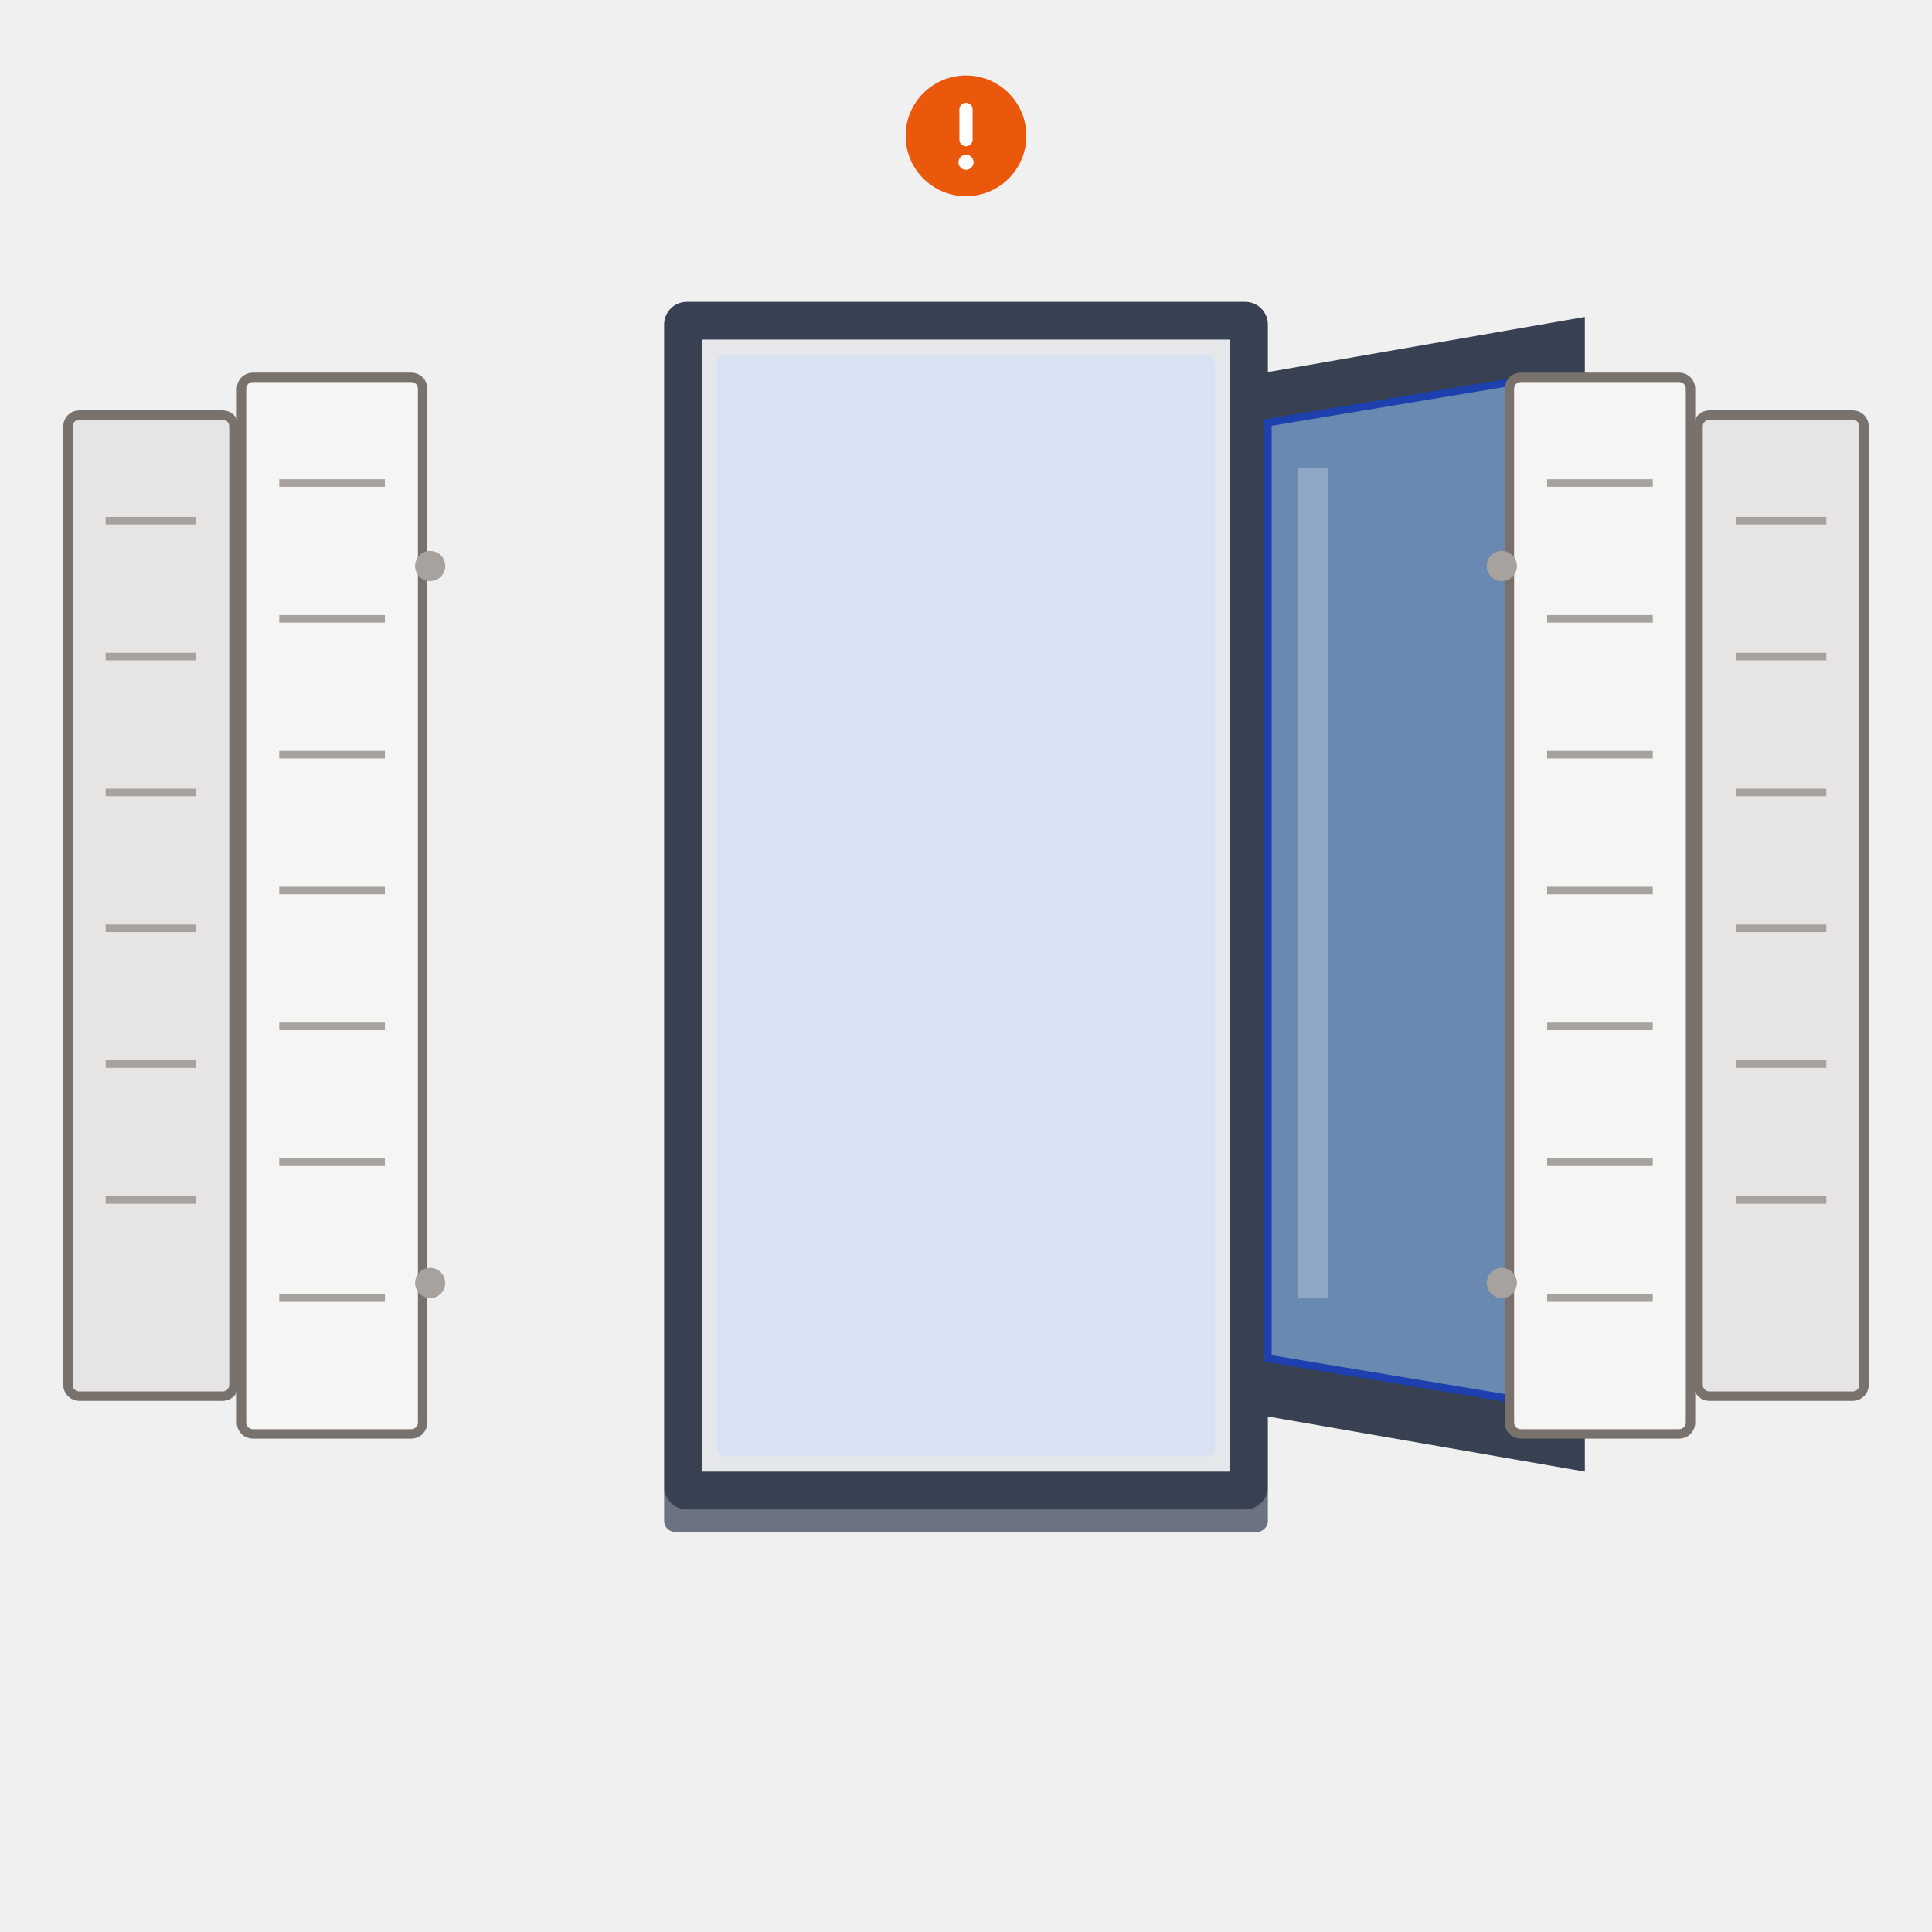
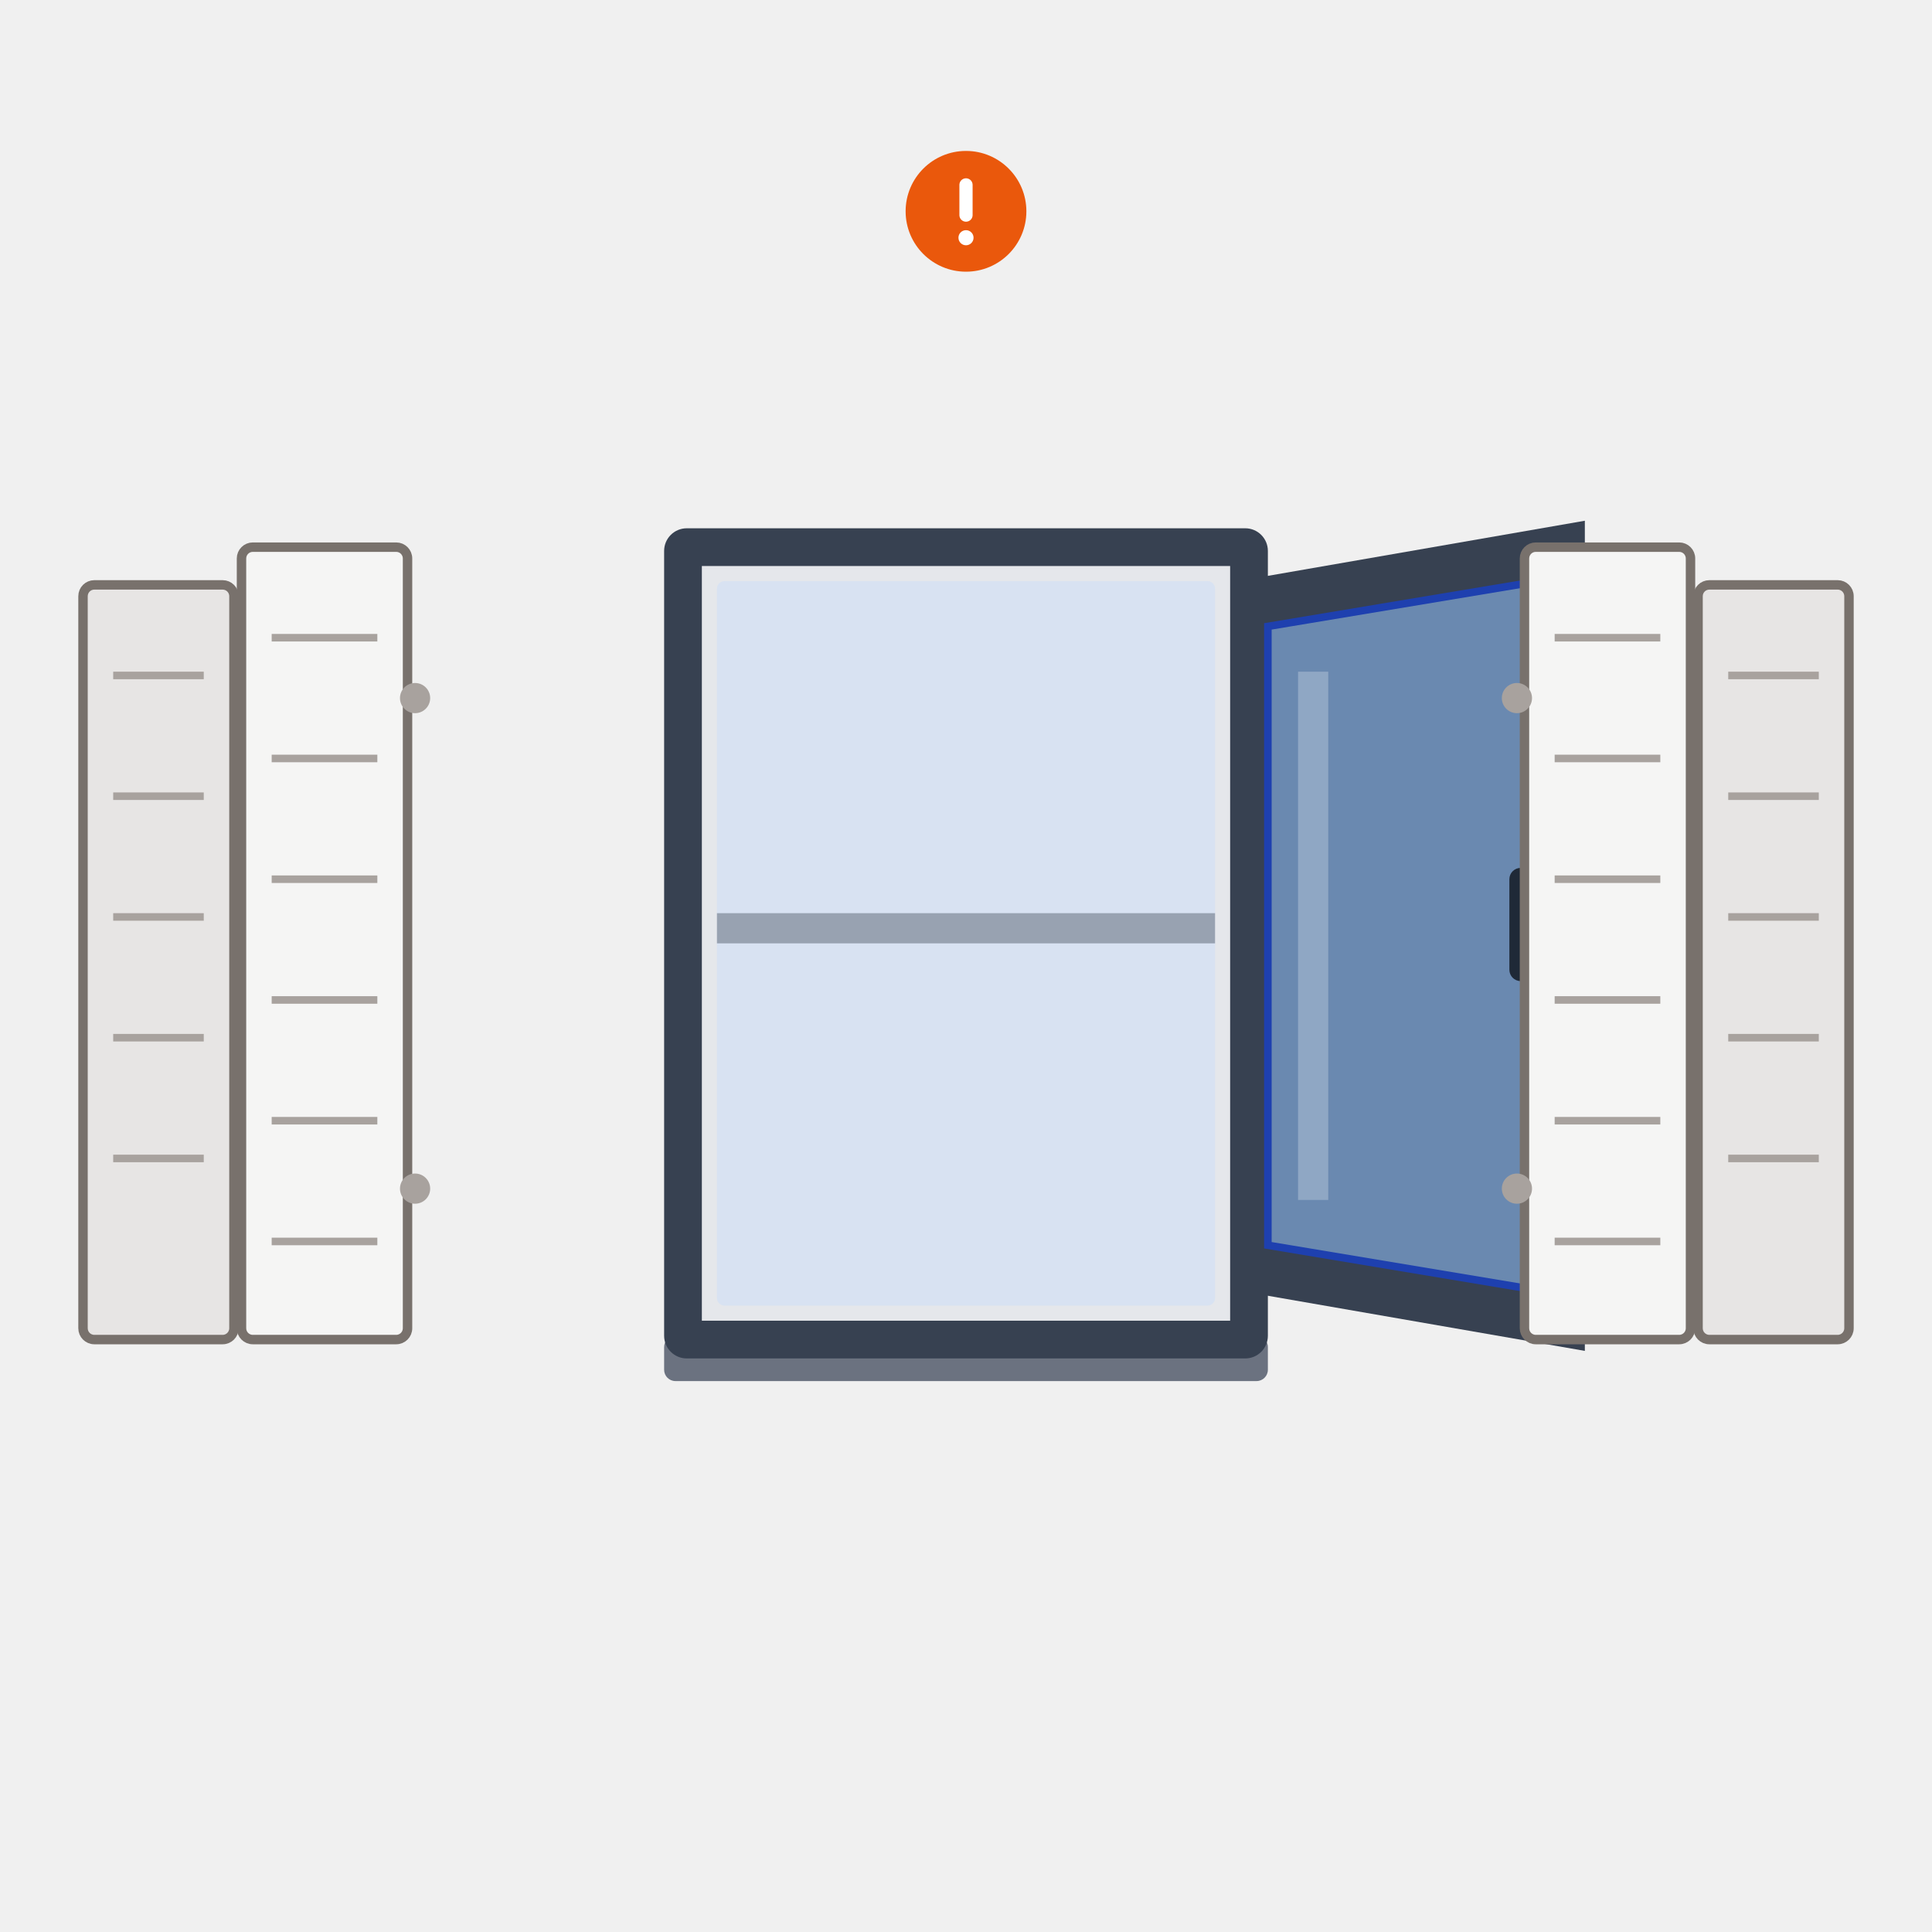
<svg xmlns="http://www.w3.org/2000/svg" viewBox="0 0 512 512" width="512" height="512">
-   <rect x="176" y="392" width="160" height="14" rx="3" fill="#6b7280" />
-   <rect x="176" y="80" width="160" height="320" rx="6" fill="#374151" />
-   <rect x="186" y="90" width="140" height="300" fill="#e5e7eb" />
-   <rect x="190" y="94" width="132" height="292" rx="2" fill="#bfdbfe" fill-opacity="0.35" />
-   <polygon points="328,100 420,84 420,390 328,374" fill="#374151" />
-   <polygon points="336,112 408,100 408,372 336,360" fill="#93c5fd" fill-opacity="0.55" stroke="#1e40af" stroke-width="2" />
-   <path d="M344 124v220h8V124z" fill="#fff" fill-opacity="0.25" />
-   <rect x="400" y="220" width="9" height="36" rx="3" fill="#1f2937" />
-   <rect x="18" y="110" width="44" height="260" rx="3" fill="#e7e5e4" stroke="#78716c" stroke-width="2.5" />
-   <line x1="28" y1="138" x2="52" y2="138" stroke="#a8a29e" stroke-width="2" />
-   <line x1="28" y1="174" x2="52" y2="174" stroke="#a8a29e" stroke-width="2" />
-   <line x1="28" y1="210" x2="52" y2="210" stroke="#a8a29e" stroke-width="2" />
-   <line x1="28" y1="246" x2="52" y2="246" stroke="#a8a29e" stroke-width="2" />
-   <line x1="28" y1="282" x2="52" y2="282" stroke="#a8a29e" stroke-width="2" />
-   <line x1="28" y1="318" x2="52" y2="318" stroke="#a8a29e" stroke-width="2" />
-   <rect x="64" y="100" width="48" height="280" rx="3" fill="#f5f5f4" stroke="#78716c" stroke-width="2.5" />
-   <line x1="74" y1="128" x2="102" y2="128" stroke="#a8a29e" stroke-width="2" />
-   <line x1="74" y1="164" x2="102" y2="164" stroke="#a8a29e" stroke-width="2" />
-   <line x1="74" y1="200" x2="102" y2="200" stroke="#a8a29e" stroke-width="2" />
-   <line x1="74" y1="236" x2="102" y2="236" stroke="#a8a29e" stroke-width="2" />
-   <line x1="74" y1="272" x2="102" y2="272" stroke="#a8a29e" stroke-width="2" />
-   <line x1="74" y1="308" x2="102" y2="308" stroke="#a8a29e" stroke-width="2" />
-   <line x1="74" y1="344" x2="102" y2="344" stroke="#a8a29e" stroke-width="2" />
-   <rect x="400" y="100" width="48" height="280" rx="3" fill="#f5f5f4" stroke="#78716c" stroke-width="2.5" />
-   <line x1="410" y1="128" x2="438" y2="128" stroke="#a8a29e" stroke-width="2" />
-   <line x1="410" y1="164" x2="438" y2="164" stroke="#a8a29e" stroke-width="2" />
-   <line x1="410" y1="200" x2="438" y2="200" stroke="#a8a29e" stroke-width="2" />
-   <line x1="410" y1="236" x2="438" y2="236" stroke="#a8a29e" stroke-width="2" />
-   <line x1="410" y1="272" x2="438" y2="272" stroke="#a8a29e" stroke-width="2" />
-   <line x1="410" y1="308" x2="438" y2="308" stroke="#a8a29e" stroke-width="2" />
-   <line x1="410" y1="344" x2="438" y2="344" stroke="#a8a29e" stroke-width="2" />
-   <rect x="450" y="110" width="44" height="260" rx="3" fill="#e7e5e4" stroke="#78716c" stroke-width="2.5" />
-   <line x1="460" y1="138" x2="484" y2="138" stroke="#a8a29e" stroke-width="2" />
-   <line x1="460" y1="174" x2="484" y2="174" stroke="#a8a29e" stroke-width="2" />
-   <line x1="460" y1="210" x2="484" y2="210" stroke="#a8a29e" stroke-width="2" />
-   <line x1="460" y1="246" x2="484" y2="246" stroke="#a8a29e" stroke-width="2" />
-   <line x1="460" y1="282" x2="484" y2="282" stroke="#a8a29e" stroke-width="2" />
-   <line x1="460" y1="318" x2="484" y2="318" stroke="#a8a29e" stroke-width="2" />
-   <circle cx="114" cy="150" r="4" fill="#a8a29e" />
-   <circle cx="114" cy="340" r="4" fill="#a8a29e" />
-   <circle cx="398" cy="150" r="4" fill="#a8a29e" />
-   <circle cx="398" cy="340" r="4" fill="#a8a29e" />
-   <circle cx="256" cy="36" r="16" fill="#ea580c" />
-   <path d="M256 29v8" fill="none" stroke="#fff" stroke-width="3.5" stroke-linecap="round" />
-   <circle cx="256" cy="43" r="2" fill="#fff" />
+   <rect x="176" y="354" width="160" height="12" rx="3" fill="#6b7280" />
+   <rect x="176" y="140" width="160" height="220" rx="6" fill="#374151" />
+   <rect x="186" y="150" width="140" height="200" fill="#e5e7eb" />
+   <rect x="190" y="154" width="132" height="192" rx="2" fill="#bfdbfe" fill-opacity="0.35" />
+   <rect x="190" y="242" width="132" height="8" fill="#4b5563" fill-opacity="0.45" />
+   <polygon points="328,154 420,138 420,358 328,342" fill="#374151" />
+   <polygon points="336,166 408,154 408,342 336,330" fill="#93c5fd" fill-opacity="0.55" stroke="#1e40af" stroke-width="2" />
+   <path d="M344 178v140h8V178z" fill="#fff" fill-opacity="0.25" />
+   <rect x="400" y="230" width="9" height="30" rx="3" fill="#1f2937" />
+   <rect x="22" y="155" width="40" height="200" rx="3" fill="#e7e5e4" stroke="#78716c" stroke-width="2.5" />
+   <line x1="30" y1="179" x2="54" y2="179" stroke="#a8a29e" stroke-width="2" />
+   <line x1="30" y1="211" x2="54" y2="211" stroke="#a8a29e" stroke-width="2" />
+   <line x1="30" y1="243" x2="54" y2="243" stroke="#a8a29e" stroke-width="2" />
+   <line x1="30" y1="275" x2="54" y2="275" stroke="#a8a29e" stroke-width="2" />
+   <line x1="30" y1="307" x2="54" y2="307" stroke="#a8a29e" stroke-width="2" />
+   <rect x="64" y="145" width="44" height="210" rx="3" fill="#f5f5f4" stroke="#78716c" stroke-width="2.5" />
+   <line x1="72" y1="169" x2="100" y2="169" stroke="#a8a29e" stroke-width="2" />
+   <line x1="72" y1="201" x2="100" y2="201" stroke="#a8a29e" stroke-width="2" />
+   <line x1="72" y1="233" x2="100" y2="233" stroke="#a8a29e" stroke-width="2" />
+   <line x1="72" y1="265" x2="100" y2="265" stroke="#a8a29e" stroke-width="2" />
+   <line x1="72" y1="297" x2="100" y2="297" stroke="#a8a29e" stroke-width="2" />
+   <line x1="72" y1="329" x2="100" y2="329" stroke="#a8a29e" stroke-width="2" />
+   <rect x="404" y="145" width="44" height="210" rx="3" fill="#f5f5f4" stroke="#78716c" stroke-width="2.5" />
+   <line x1="412" y1="169" x2="440" y2="169" stroke="#a8a29e" stroke-width="2" />
+   <line x1="412" y1="201" x2="440" y2="201" stroke="#a8a29e" stroke-width="2" />
+   <line x1="412" y1="233" x2="440" y2="233" stroke="#a8a29e" stroke-width="2" />
+   <line x1="412" y1="265" x2="440" y2="265" stroke="#a8a29e" stroke-width="2" />
+   <line x1="412" y1="297" x2="440" y2="297" stroke="#a8a29e" stroke-width="2" />
+   <line x1="412" y1="329" x2="440" y2="329" stroke="#a8a29e" stroke-width="2" />
+   <rect x="450" y="155" width="40" height="200" rx="3" fill="#e7e5e4" stroke="#78716c" stroke-width="2.5" />
+   <line x1="458" y1="179" x2="482" y2="179" stroke="#a8a29e" stroke-width="2" />
+   <line x1="458" y1="211" x2="482" y2="211" stroke="#a8a29e" stroke-width="2" />
+   <line x1="458" y1="243" x2="482" y2="243" stroke="#a8a29e" stroke-width="2" />
+   <line x1="458" y1="275" x2="482" y2="275" stroke="#a8a29e" stroke-width="2" />
+   <line x1="458" y1="307" x2="482" y2="307" stroke="#a8a29e" stroke-width="2" />
+   <circle cx="110" cy="185" r="4" fill="#a8a29e" />
+   <circle cx="110" cy="315" r="4" fill="#a8a29e" />
+   <circle cx="402" cy="185" r="4" fill="#a8a29e" />
+   <circle cx="402" cy="315" r="4" fill="#a8a29e" />
+   <circle cx="256" cy="56" r="16" fill="#ea580c" />
+   <path d="M256 49v8" fill="none" stroke="#fff" stroke-width="3.5" stroke-linecap="round" />
+   <circle cx="256" cy="63" r="2" fill="#fff" />
</svg>
